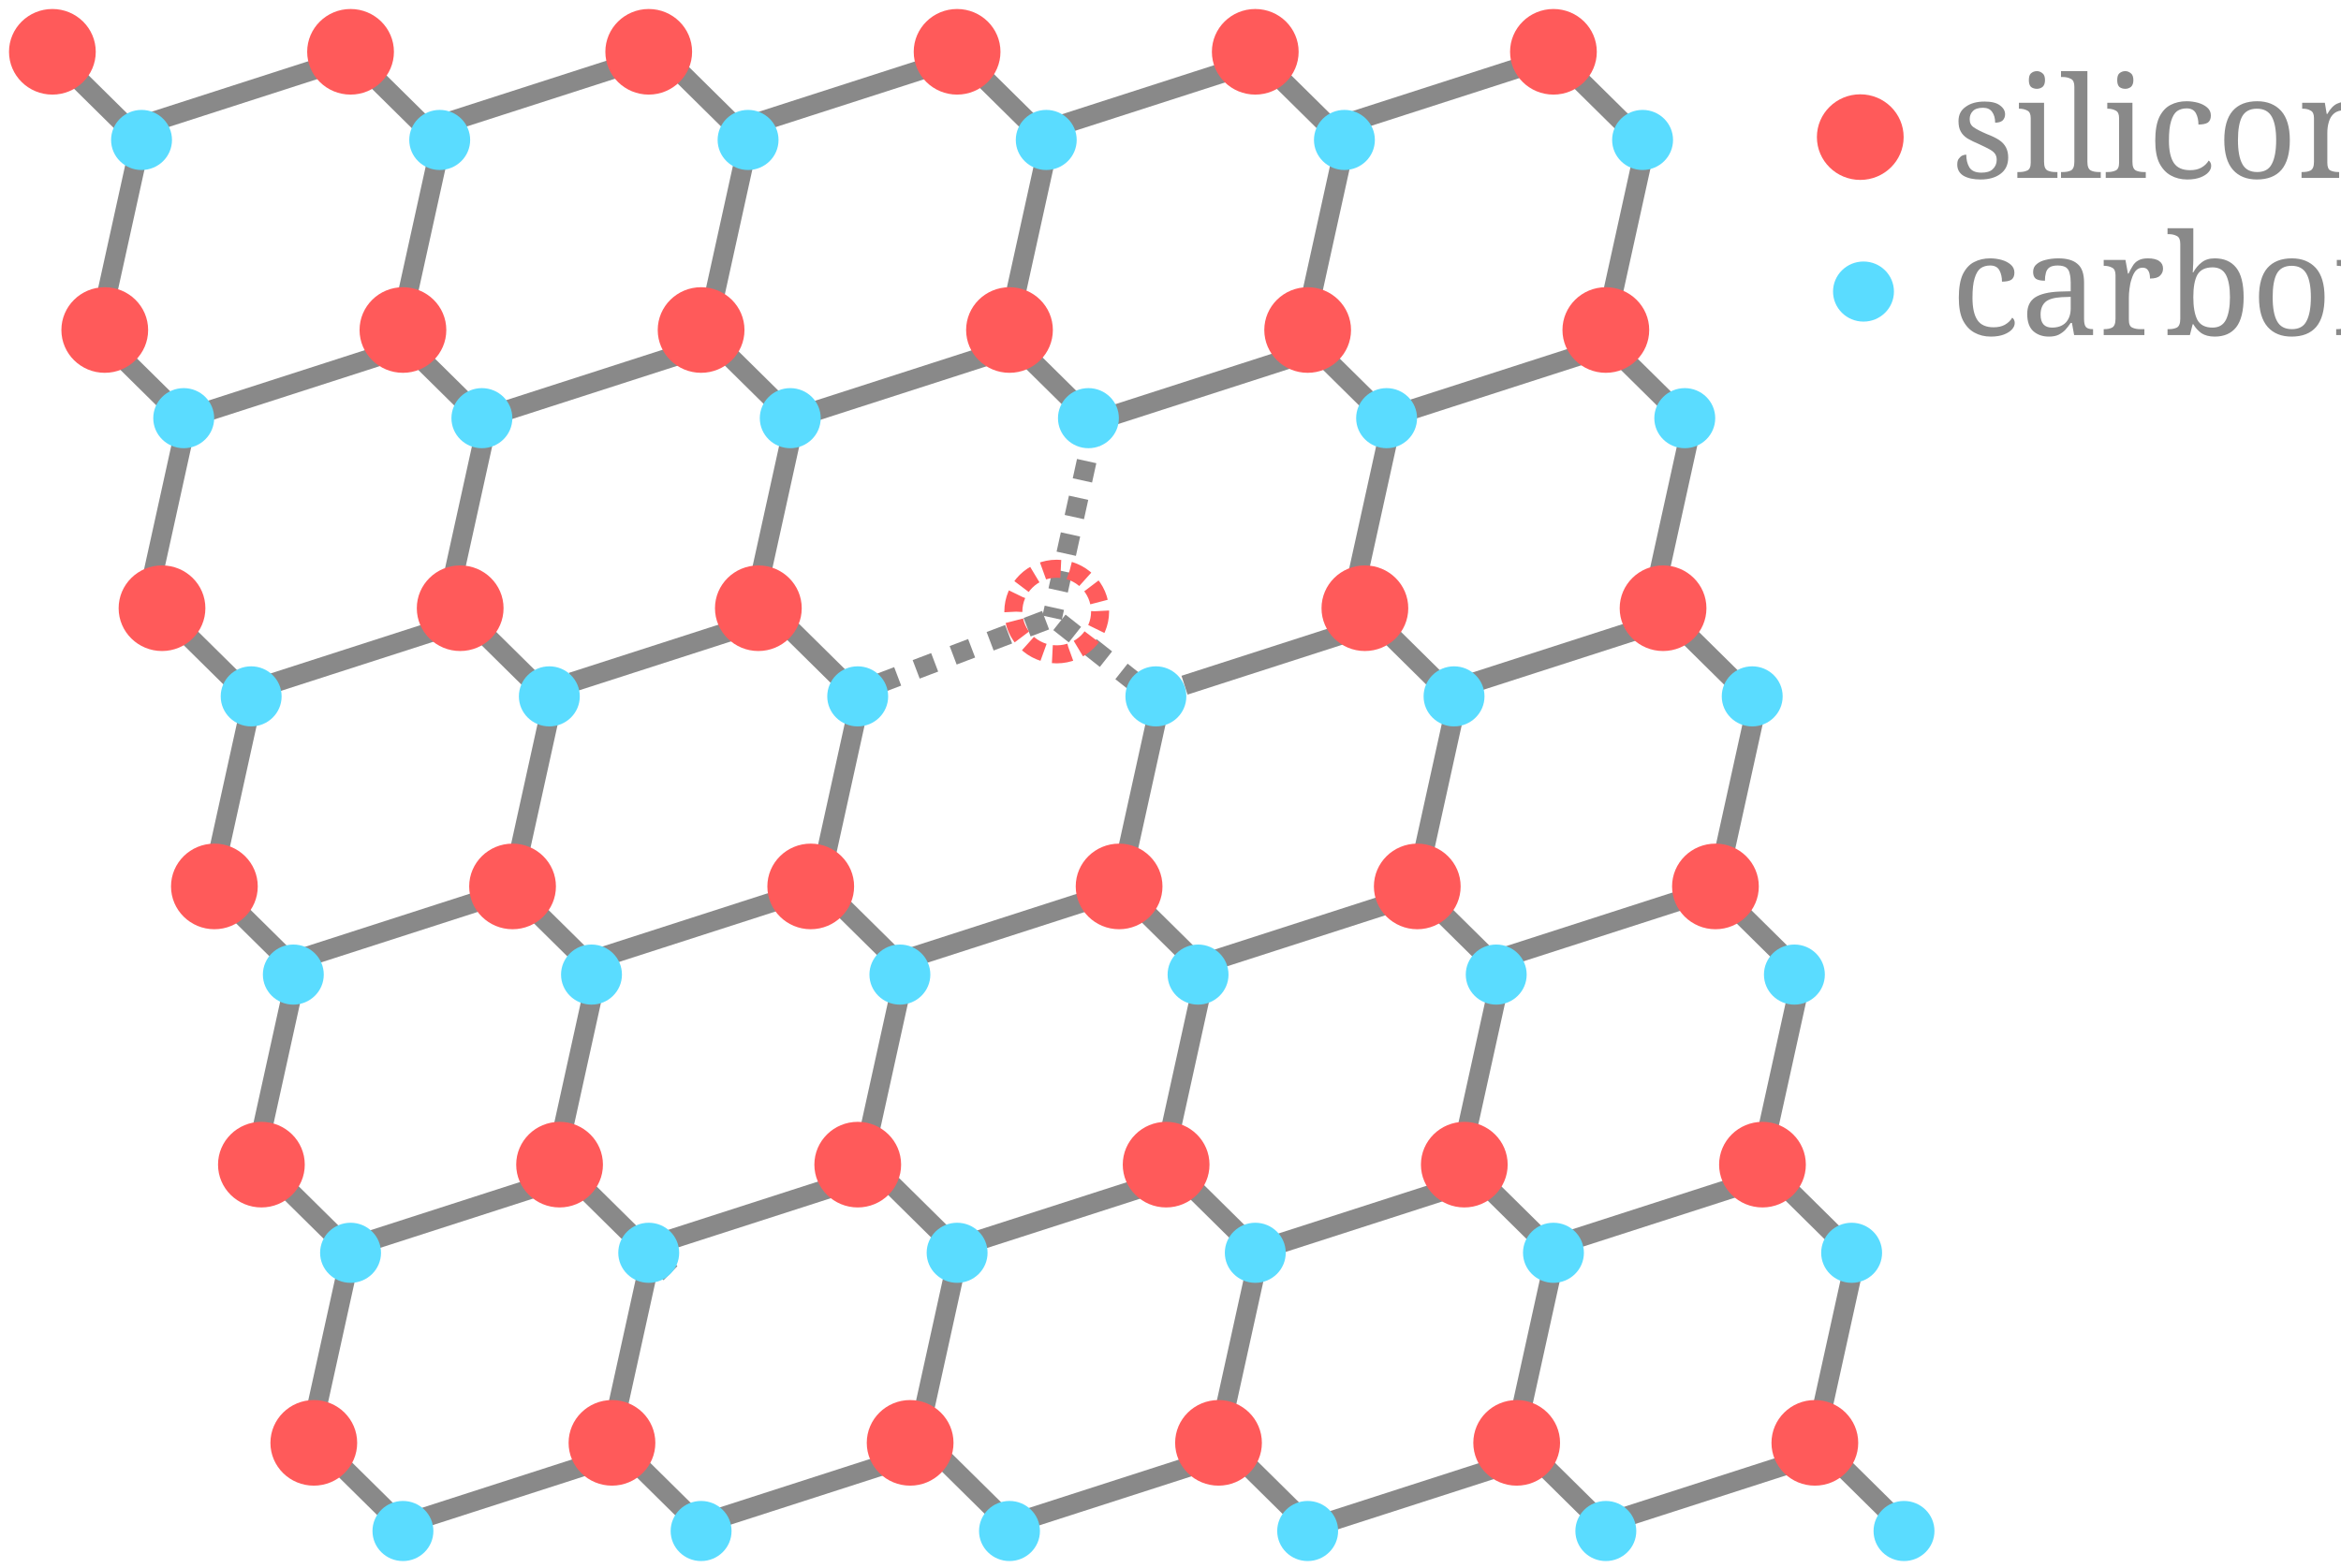
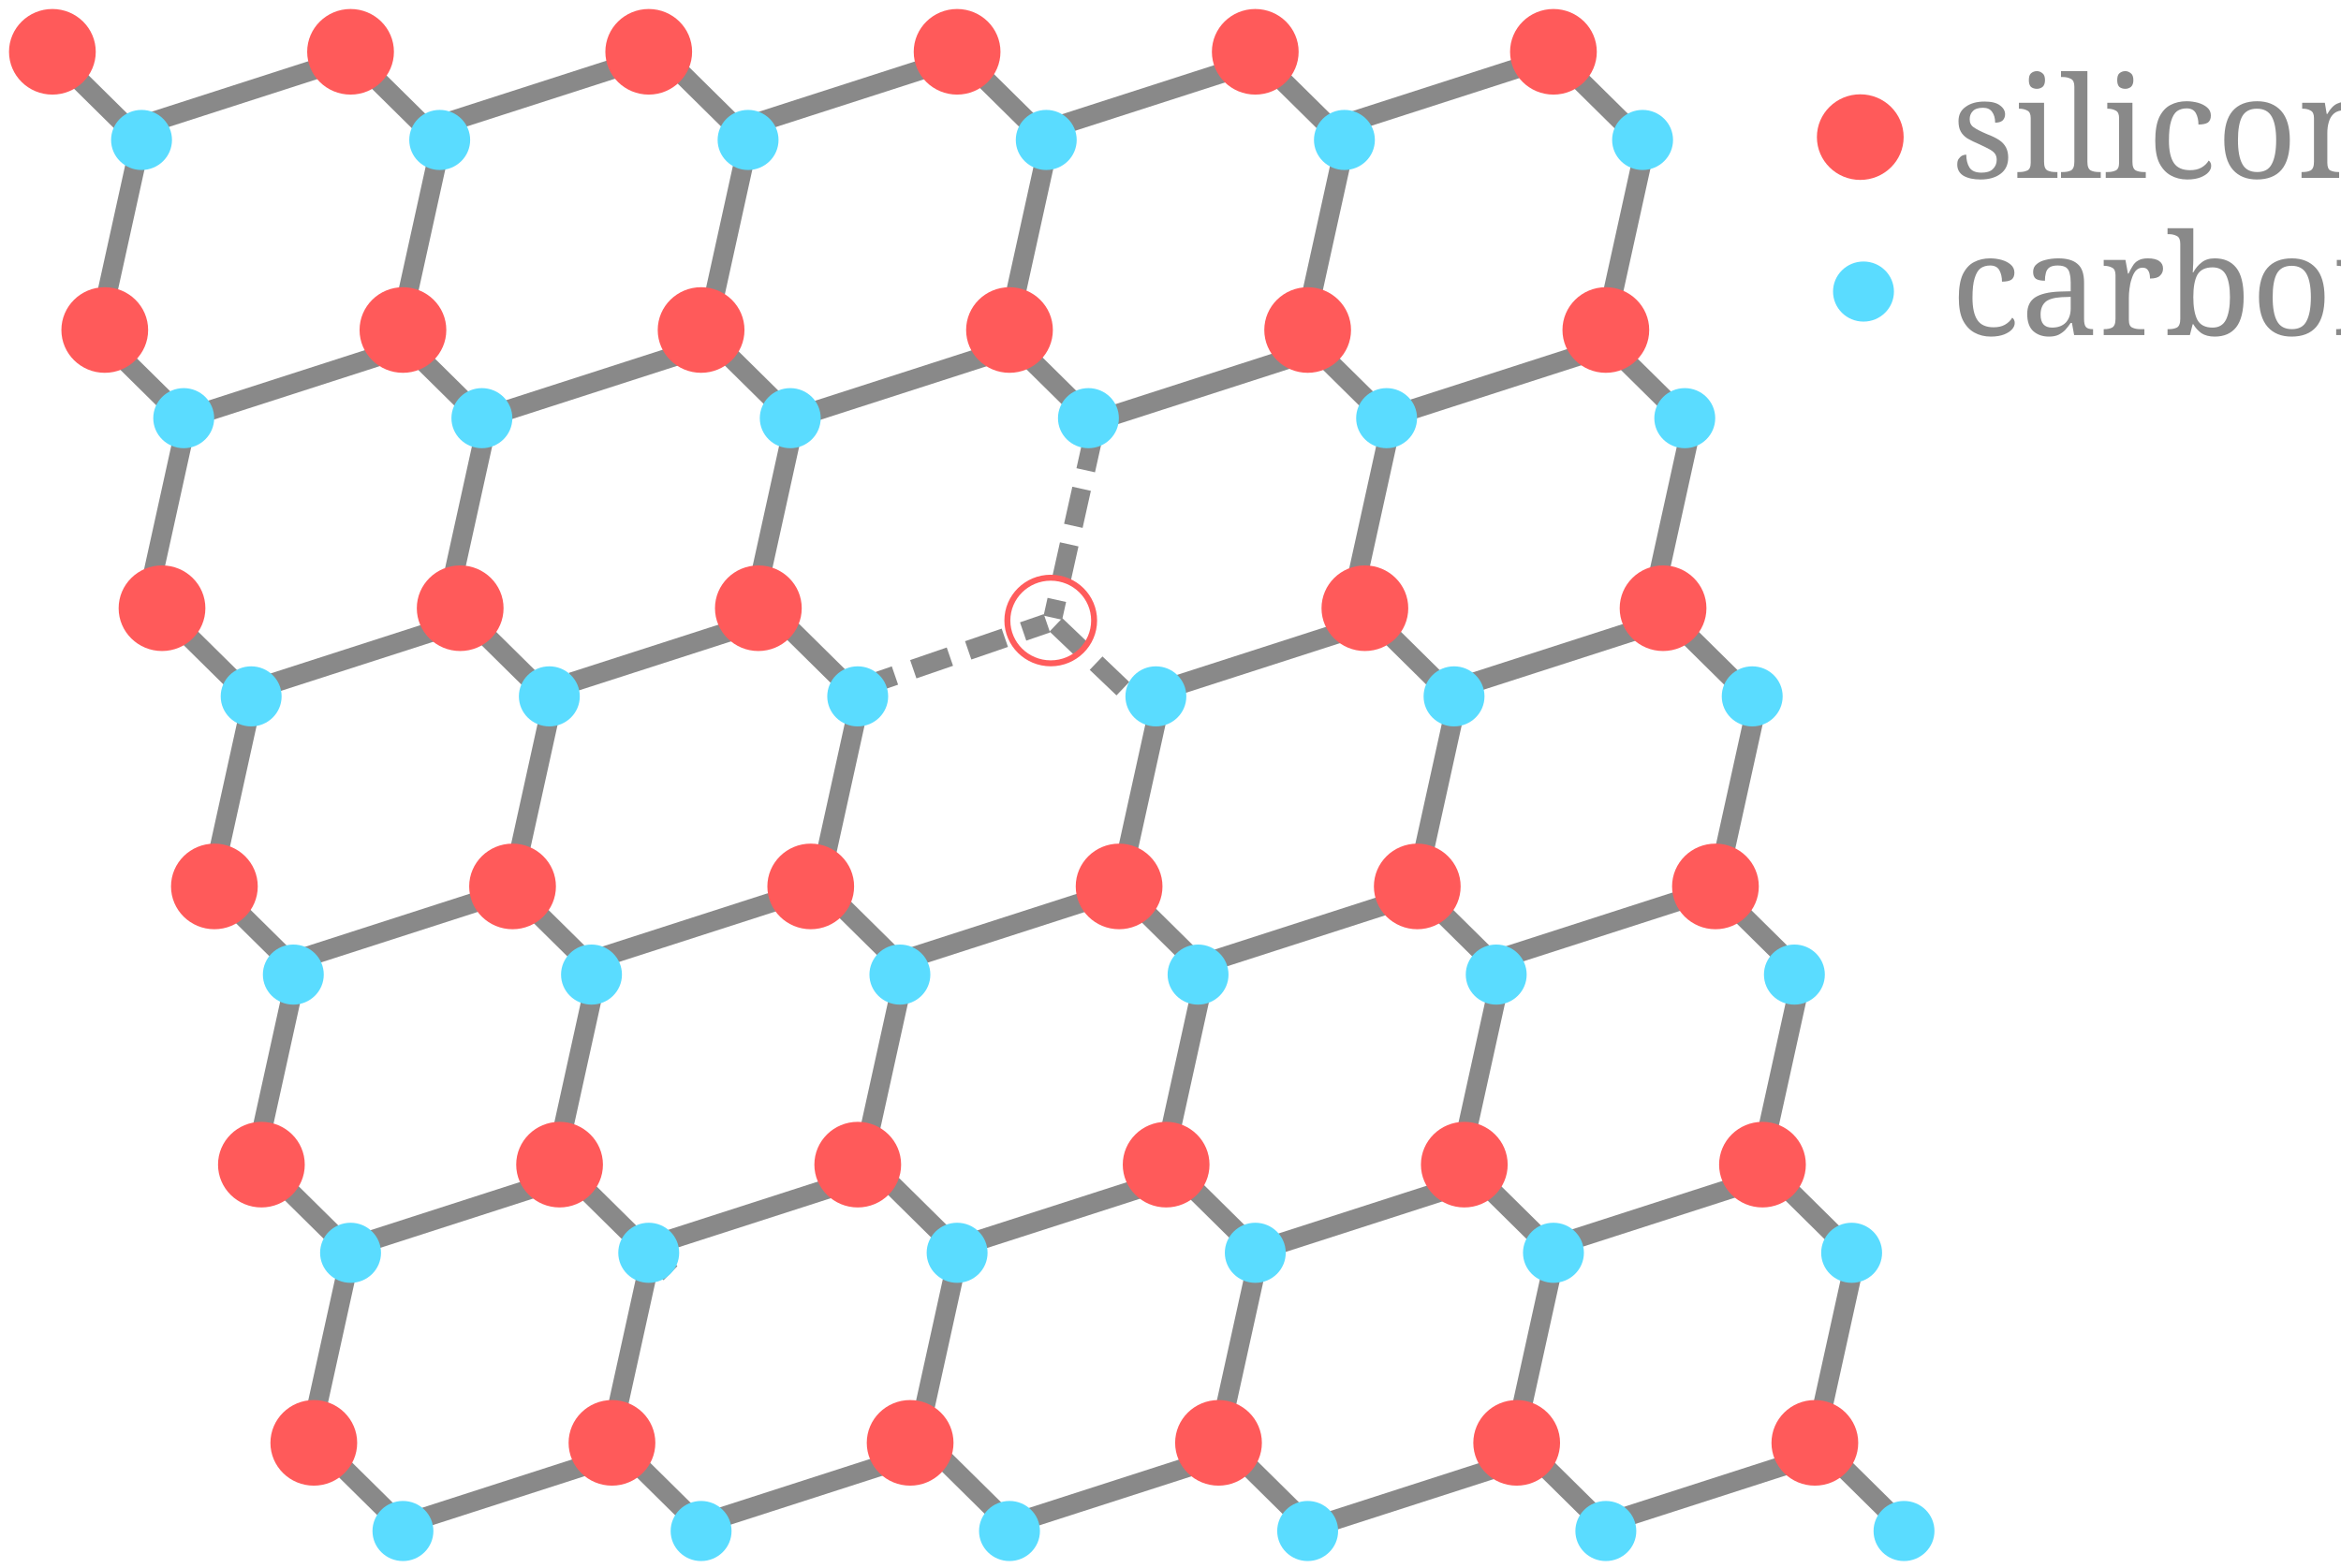
<svg xmlns="http://www.w3.org/2000/svg" width="117.768mm" height="78.873mm" viewBox="0 0 117.768 78.873" version="1.1" id="svg1">
  <defs id="defs1" />
  <g id="layer1" transform="translate(2.63519,-95.57333)">
    <path style="fill:#5adcff;fill-opacity:1;stroke:#898989;stroke-width:0.995;stroke-opacity:1" d="m 4.444,102.652 -2.143,9.727" id="path3" />
    <path style="fill:#5adcff;fill-opacity:1;stroke:#898989;stroke-width:0.995;stroke-opacity:1" d="m 19.549,102.772 -2.143,9.727" id="path3-9" />
    <path style="fill:#5adcff;fill-opacity:1;stroke:#898989;stroke-width:0.995;stroke-opacity:1" d="m 34.975,102.873 -2.143,9.727" id="path3-3" />
    <path style="fill:#5adcff;fill-opacity:1;stroke:#898989;stroke-width:0.995;stroke-opacity:1" d="m 50.08,102.992 -2.143,9.727" id="path3-9-3" />
    <path style="fill:#5adcff;fill-opacity:1;stroke:#898989;stroke-width:0.995;stroke-opacity:1" d="m 64.923,103.281 -2.143,9.727" id="path3-3-9" />
    <path style="fill:#5adcff;fill-opacity:1;stroke:#898989;stroke-width:0.995;stroke-opacity:1" d="M 80.028,103.401 77.885,113.129" id="path3-9-3-6" />
    <path style="fill:#5adcff;fill-opacity:1;stroke:#898989;stroke-width:0.995;stroke-opacity:1" d="m 6.802,116.59 -2.143,9.727" id="path3-37" />
    <path style="fill:#5adcff;fill-opacity:1;stroke:#898989;stroke-width:0.995;stroke-opacity:1" d="m 21.907,116.71 -2.143,9.727" id="path3-9-0" />
    <path style="fill:#5adcff;fill-opacity:1;stroke:#898989;stroke-width:0.995;stroke-opacity:1" d="m 37.333,116.81 -2.143,9.727" id="path3-3-0" />
-     <path style="fill:#5adcff;fill-opacity:1;stroke:#898989;stroke-width:0.995;stroke-dasharray:0.995, 0.895;stroke-dashoffset:0;stroke-opacity:1" d="m 52.438,116.93 -2.143,9.727" id="path3-9-3-1" />
    <path style="fill:#5adcff;fill-opacity:1;stroke:#898989;stroke-width:0.995;stroke-opacity:1" d="m 67.281,117.219 -2.143,9.727" id="path3-3-9-0" />
+     <path style="fill:#5adcff;fill-opacity:1;stroke:#898989;stroke-width:0.955;stroke-dasharray:1.91,0.955;stroke-dashoffset:0;stroke-opacity:1" d="m 52.4,117.373 -2.069,9.285" id="path3-3-9-0-9" />
    <path style="fill:#5adcff;fill-opacity:1;stroke:#898989;stroke-width:0.995;stroke-opacity:1" d="m 82.386,117.339 -2.143,9.727" id="path3-9-3-6-3" />
    <path style="fill:#5adcff;fill-opacity:1;stroke:#898989;stroke-width:0.995;stroke-opacity:1" d="m 10.193,130.151 -2.143,9.727" id="path3-37-3" />
    <path style="fill:#5adcff;fill-opacity:1;stroke:#898989;stroke-width:0.995;stroke-opacity:1" d="m 25.298,130.271 -2.143,9.727" id="path3-9-0-6" />
    <path style="fill:#5adcff;fill-opacity:1;stroke:#898989;stroke-width:0.995;stroke-opacity:1" d="m 40.725,130.372 -2.143,9.727" id="path3-3-0-0" />
    <path style="fill:#5adcff;fill-opacity:1;stroke:#898989;stroke-width:0.995;stroke-opacity:1" d="M 55.83,130.492 53.686,140.219" id="path3-9-3-1-4" />
    <path style="fill:#5adcff;fill-opacity:1;stroke:#898989;stroke-width:0.995;stroke-opacity:1" d="m 70.673,130.78 -2.143,9.727" id="path3-3-9-0-0" />
    <path style="fill:#5adcff;fill-opacity:1;stroke:#898989;stroke-width:0.995;stroke-opacity:1" d="m 85.777,130.9 -2.143,9.727" id="path3-9-3-6-3-9" />
    <path style="fill:#5adcff;fill-opacity:1;stroke:#898989;stroke-width:0.995;stroke-opacity:1" d="M 12.473,143.689 10.33,153.416" id="path3-37-3-9" />
    <path style="fill:#5adcff;fill-opacity:1;stroke:#898989;stroke-width:0.995;stroke-opacity:1" d="m 27.578,143.809 -2.143,9.727" id="path3-9-0-6-1" />
    <path style="fill:#5adcff;fill-opacity:1;stroke:#898989;stroke-width:0.995;stroke-opacity:1" d="m 43.005,143.909 -2.143,9.727" id="path3-3-0-0-0" />
    <path style="fill:#5adcff;fill-opacity:1;stroke:#898989;stroke-width:0.995;stroke-opacity:1" d="m 58.109,144.029 -2.143,9.727" id="path3-9-3-1-4-9" />
    <path style="fill:#5adcff;fill-opacity:1;stroke:#898989;stroke-width:0.995;stroke-opacity:1" d="m 72.952,144.318 -2.143,9.727" id="path3-3-9-0-0-3" />
    <path style="fill:#5adcff;fill-opacity:1;stroke:#898989;stroke-width:0.995;stroke-opacity:1" d="m 88.057,144.438 -2.143,9.727" id="path3-9-3-6-3-9-0" />
    <path style="fill:#5adcff;fill-opacity:1;stroke:#898989;stroke-width:0.995;stroke-opacity:1" d="m 15.088,158.297 -2.143,9.727" id="path3-37-3-9-9" />
    <path style="fill:#5adcff;fill-opacity:1;stroke:#898989;stroke-width:0.995;stroke-opacity:1" d="m 30.193,158.417 -2.143,9.727" id="path3-9-0-6-1-8" />
    <path style="fill:#5adcff;fill-opacity:1;stroke:#898989;stroke-width:0.995;stroke-opacity:1" d="m 45.619,158.517 -2.143,9.727" id="path3-3-0-0-0-6" />
    <path style="fill:#5adcff;fill-opacity:1;stroke:#898989;stroke-width:0.995;stroke-opacity:1" d="m 60.724,158.637 -2.143,9.727" id="path3-9-3-1-4-9-9" />
    <path style="fill:#5adcff;fill-opacity:1;stroke:#898989;stroke-width:0.995;stroke-opacity:1" d="m 75.567,158.926 -2.143,9.727" id="path3-3-9-0-0-3-0" />
    <path style="fill:#5adcff;fill-opacity:1;stroke:#898989;stroke-width:0.995;stroke-opacity:1" d="m 90.672,159.046 -2.143,9.727" id="path3-9-3-6-3-9-0-1" />
    <path style="fill:#5adcff;fill-opacity:1;stroke:#898989;stroke-width:0.995;stroke-opacity:1" d="m -0.276,97.991 4.719,4.662" id="path2" />
    <path style="fill:#5adcff;fill-opacity:1;stroke:#898989;stroke-width:0.995;stroke-dasharray:none;stroke-opacity:1" d="M 4.516,101.871 14.523,98.645" id="path2-49" />
    <path style="fill:#5adcff;fill-opacity:1;stroke:#898989;stroke-width:0.995;stroke-dasharray:none;stroke-opacity:1" d="M 6.802,116.59 16.809,113.364" id="path2-49-1" />
    <path style="fill:#5adcff;fill-opacity:1;stroke:#898989;stroke-width:0.995;stroke-dasharray:none;stroke-opacity:1" d="m 10.988,129.981 10.007,-3.226" id="path2-49-1-3" />
    <path style="fill:#5adcff;fill-opacity:1;stroke:#898989;stroke-width:0.995;stroke-dasharray:none;stroke-opacity:1" d="m 12.509,143.805 10.007,-3.226" id="path2-49-1-3-2" />
    <path style="fill:#5adcff;fill-opacity:1;stroke:#898989;stroke-width:0.995;stroke-dasharray:none;stroke-opacity:1" d="M 15.088,158.297 25.095,155.071" id="path2-49-1-3-2-9" />
    <path style="fill:#5adcff;fill-opacity:1;stroke:#898989;stroke-width:0.995;stroke-dasharray:none;stroke-opacity:1" d="m 18.017,172.157 10.007,-3.226" id="path2-49-1-3-2-5" />
    <path style="fill:#5adcff;fill-opacity:1;stroke:#898989;stroke-width:0.995;stroke-dasharray:none;stroke-opacity:1" d="M 19.662,101.796 29.67,98.571" id="path2-49-5" />
    <path style="fill:#5adcff;fill-opacity:1;stroke:#898989;stroke-width:0.995;stroke-dasharray:none;stroke-opacity:1" d="m 21.949,116.516 10.007,-3.226" id="path2-49-1-4" />
    <path style="fill:#5adcff;fill-opacity:1;stroke:#898989;stroke-width:0.995;stroke-dasharray:none;stroke-opacity:1" d="m 26.134,129.907 10.007,-3.226" id="path2-49-1-3-5" />
    <path style="fill:#5adcff;fill-opacity:1;stroke:#898989;stroke-width:0.995;stroke-dasharray:none;stroke-opacity:1" d="m 27.656,143.731 10.007,-3.226" id="path2-49-1-3-2-3" />
    <path style="fill:#5adcff;fill-opacity:1;stroke:#898989;stroke-width:0.995;stroke-dasharray:none;stroke-opacity:1" d="M 30.235,158.223 40.242,154.997" id="path2-49-1-3-2-9-0" />
    <path style="fill:#5adcff;fill-opacity:1;stroke:#898989;stroke-width:0.995;stroke-dasharray:none;stroke-opacity:1" d="m 33.163,172.083 10.007,-3.226" id="path2-49-1-3-2-5-1" />
    <path style="fill:#5adcff;fill-opacity:1;stroke:#898989;stroke-width:0.995;stroke-dasharray:none;stroke-opacity:1" d="M 35.122,101.853 45.13,98.628" id="path2-49-5-3" />
    <path style="fill:#5adcff;fill-opacity:1;stroke:#898989;stroke-width:0.995;stroke-dasharray:none;stroke-opacity:1" d="m 37.408,116.572 10.007,-3.226" id="path2-49-1-4-9" />
-     <path style="fill:#5adcff;fill-opacity:1;stroke:#898989;stroke-width:0.995;stroke-dasharray:0.995;stroke-dashoffset:0;stroke-opacity:1" d="m 41.594,129.963 8.701,-3.306" id="path2-49-1-3-5-6" />
    <path style="fill:#5adcff;fill-opacity:1;stroke:#898989;stroke-width:0.995;stroke-dasharray:none;stroke-opacity:1" d="m 43.116,143.787 10.007,-3.226" id="path2-49-1-3-2-3-6" />
    <path style="fill:#5adcff;fill-opacity:1;stroke:#898989;stroke-width:0.995;stroke-dasharray:none;stroke-opacity:1" d="M 45.694,158.279 55.702,155.054" id="path2-49-1-3-2-9-0-4" />
    <path style="fill:#5adcff;fill-opacity:1;stroke:#898989;stroke-width:0.995;stroke-dasharray:none;stroke-opacity:1" d="m 48.623,172.14 10.007,-3.226" id="path2-49-1-3-2-5-1-0" />
    <path style="fill:#5adcff;fill-opacity:1;stroke:#898989;stroke-width:0.995;stroke-dasharray:none;stroke-opacity:1" d="m 50.482,101.943 10.007,-3.226" id="path2-49-5-3-0" />
    <path style="fill:#5adcff;fill-opacity:1;stroke:#898989;stroke-width:0.995;stroke-dasharray:none;stroke-opacity:1" d="m 52.768,116.662 10.007,-3.226" id="path2-49-1-4-9-7" />
-     <path style="fill:#5adcff;fill-opacity:1;stroke:#898989;stroke-width:0.995;stroke-dasharray:none;stroke-opacity:1" d="m 56.954,130.053 10.007,-3.226" id="path2-49-1-3-5-6-2" />
+     <path style="fill:#5adcff;fill-opacity:1;stroke:#898989;stroke-width:0.995;stroke-dasharray:none;stroke-opacity:1" d="m 56.484,130.087 10.007,-3.226" id="path2-49-1-3-5-6-2" />
+     <path style="fill:#5adcff;fill-opacity:1;stroke:#898989;stroke-width:0.974;stroke-dasharray:1.948,0.974;stroke-dashoffset:0;stroke-opacity:1" d="m 40.545,130.2 9.487,-3.261" id="path2-49-1-3-5-6-2-9" />
    <path style="fill:#5adcff;fill-opacity:1;stroke:#898989;stroke-width:0.995;stroke-dasharray:none;stroke-opacity:1" d="m 58.475,143.877 10.007,-3.226" id="path2-49-1-3-2-3-6-9" />
    <path style="fill:#5adcff;fill-opacity:1;stroke:#898989;stroke-width:0.995;stroke-dasharray:none;stroke-opacity:1" d="m 61.054,158.369 10.007,-3.226" id="path2-49-1-3-2-9-0-4-8" />
    <path style="fill:#5adcff;fill-opacity:1;stroke:#898989;stroke-width:0.995;stroke-dasharray:none;stroke-opacity:1" d="m 63.983,172.23 10.007,-3.226" id="path2-49-1-3-2-5-1-0-1" />
    <path style="fill:#5adcff;fill-opacity:1;stroke:#898989;stroke-width:0.995;stroke-dasharray:none;stroke-opacity:1" d="m 65.041,101.803 10.007,-3.226" id="path2-49-5-3-0-8" />
    <path style="fill:#5adcff;fill-opacity:1;stroke:#898989;stroke-width:0.995;stroke-dasharray:none;stroke-opacity:1" d="M 67.327,116.523 77.334,113.297" id="path2-49-1-4-9-7-1" />
    <path style="fill:#5adcff;fill-opacity:1;stroke:#898989;stroke-width:0.995;stroke-dasharray:none;stroke-opacity:1" d="m 71.513,129.914 10.007,-3.226" id="path2-49-1-3-5-6-2-1" />
    <path style="fill:#5adcff;fill-opacity:1;stroke:#898989;stroke-width:0.995;stroke-dasharray:none;stroke-opacity:1" d="M 73.034,143.738 83.042,140.512" id="path2-49-1-3-2-3-6-9-5" />
    <path style="fill:#5adcff;fill-opacity:1;stroke:#898989;stroke-width:0.995;stroke-dasharray:none;stroke-opacity:1" d="m 75.613,158.23 10.007,-3.226" id="path2-49-1-3-2-9-0-4-8-0" />
    <path style="fill:#5adcff;fill-opacity:1;stroke:#898989;stroke-width:0.995;stroke-dasharray:none;stroke-opacity:1" d="m 78.542,172.09 10.007,-3.226" id="path2-49-1-3-2-5-1-0-1-0" />
    <path style="fill:#5adcff;fill-opacity:1;stroke:#898989;stroke-width:0.995;stroke-opacity:1" d="m 15.294,98.571 4.719,4.662" id="path2-8" />
    <path style="fill:#5adcff;fill-opacity:1;stroke:#898989;stroke-width:0.995;stroke-opacity:1" d="m 30.206,97.847 4.719,4.662" id="path2-3" />
    <path style="fill:#5adcff;fill-opacity:1;stroke:#898989;stroke-width:0.995;stroke-opacity:1" d="m 45.775,98.428 4.719,4.662" id="path2-8-7" />
    <path style="fill:#5adcff;fill-opacity:1;stroke:#898989;stroke-width:0.995;stroke-opacity:1" d="m 59.813,97.583 4.719,4.662" id="path2-3-6" />
    <path style="fill:#5adcff;fill-opacity:1;stroke:#898989;stroke-width:0.995;stroke-opacity:1" d="m 75.382,98.164 4.719,4.662" id="path2-8-7-3" />
    <path style="fill:#5adcff;fill-opacity:1;stroke:#898989;stroke-width:0.995;stroke-opacity:1" d="m 2.301,112.38 4.719,4.662" id="path2-4" />
    <path style="fill:#5adcff;fill-opacity:1;stroke:#898989;stroke-width:0.995;stroke-opacity:1" d="m 17.87,112.961 4.719,4.662" id="path2-8-0" />
    <path style="fill:#5adcff;fill-opacity:1;stroke:#898989;stroke-width:0.995;stroke-opacity:1" d="m 32.782,112.236 4.719,4.662" id="path2-3-5" />
    <path style="fill:#5adcff;fill-opacity:1;stroke:#898989;stroke-width:0.995;stroke-opacity:1" d="m 48.351,112.817 4.719,4.662" id="path2-8-7-6" />
    <path style="fill:#5adcff;fill-opacity:1;stroke:#898989;stroke-width:0.995;stroke-opacity:1" d="m 62.389,111.972 4.719,4.662" id="path2-3-6-8" />
    <path style="fill:#5adcff;fill-opacity:1;stroke:#898989;stroke-width:0.995;stroke-opacity:1" d="m 77.958,112.553 4.719,4.662" id="path2-8-7-3-5" />
    <path style="fill:#5adcff;fill-opacity:1;stroke:#898989;stroke-width:0.995;stroke-opacity:1" d="m 5.425,126.174 4.719,4.662" id="path2-4-6" />
    <path style="fill:#5adcff;fill-opacity:1;stroke:#898989;stroke-width:0.995;stroke-opacity:1" d="m 20.995,126.755 4.719,4.662" id="path2-8-0-7" />
    <path style="fill:#5adcff;fill-opacity:1;stroke:#898989;stroke-width:0.995;stroke-opacity:1" d="m 35.907,126.031 4.719,4.662" id="path2-3-5-1" />
-     <path style="fill:#5adcff;fill-opacity:1;stroke:#898989;stroke-width:0.995;stroke-dasharray:0.995, 0.995;stroke-dashoffset:0;stroke-opacity:1" d="m 50.661,126.892 5.519,4.365" id="path2-8-7-6-8" />
    <path style="fill:#5adcff;fill-opacity:1;stroke:#898989;stroke-width:0.995;stroke-opacity:1" d="m 65.513,125.766 4.719,4.662" id="path2-3-6-8-4" />
+     <path style="fill:#5adcff;fill-opacity:1;stroke:#898989;stroke-width:0.931;stroke-dasharray:1.862,0.931;stroke-dashoffset:0;stroke-opacity:1" d="m 50.485,127.016 4.494,4.287" id="path2-3-6-8-4-6" />
    <path style="fill:#5adcff;fill-opacity:1;stroke:#898989;stroke-width:0.995;stroke-opacity:1" d="m 81.083,126.347 4.719,4.662" id="path2-8-7-3-5-9" />
    <path style="fill:#5adcff;fill-opacity:1;stroke:#898989;stroke-width:0.995;stroke-opacity:1" d="m 7.13,139.253 4.719,4.662" id="path2-4-2" />
    <path style="fill:#5adcff;fill-opacity:1;stroke:#898989;stroke-width:0.995;stroke-opacity:1" d="m 22.7,139.834 4.719,4.662" id="path2-8-0-3" />
    <path style="fill:#5adcff;fill-opacity:1;stroke:#898989;stroke-width:0.995;stroke-opacity:1" d="m 37.612,139.11 4.719,4.662" id="path2-3-5-7" />
    <path style="fill:#5adcff;fill-opacity:1;stroke:#898989;stroke-width:0.995;stroke-opacity:1" d="m 53.181,139.691 4.719,4.662" id="path2-8-7-6-1" />
    <path style="fill:#5adcff;fill-opacity:1;stroke:#898989;stroke-width:0.995;stroke-opacity:1" d="m 67.219,138.845 4.719,4.662" id="path2-3-6-8-8" />
    <path style="fill:#5adcff;fill-opacity:1;stroke:#898989;stroke-width:0.995;stroke-opacity:1" d="m 82.788,139.426 4.719,4.662" id="path2-8-7-3-5-93" />
    <path style="fill:#5adcff;fill-opacity:1;stroke:#898989;stroke-width:0.995;stroke-opacity:1" d="m 10.803,154.4 4.719,4.662" id="path2-4-2-4" />
    <path style="fill:#5adcff;fill-opacity:1;stroke:#898989;stroke-width:0.995;stroke-opacity:1" d="m 26.373,154.981 4.719,4.662" id="path2-8-0-3-0" />
    <path style="fill:#5adcff;fill-opacity:1;stroke:#898989;stroke-width:0.995;stroke-opacity:1" d="m 41.284,154.257 4.719,4.662" id="path2-3-5-7-5" />
    <path style="fill:#5adcff;fill-opacity:1;stroke:#898989;stroke-width:0.995;stroke-opacity:1" d="m 56.854,154.838 4.719,4.662" id="path2-8-7-6-1-7" />
    <path style="fill:#5adcff;fill-opacity:1;stroke:#898989;stroke-width:0.995;stroke-opacity:1" d="m 70.891,153.992 4.719,4.662" id="path2-3-6-8-8-0" />
    <path style="fill:#5adcff;fill-opacity:1;stroke:#898989;stroke-width:0.995;stroke-opacity:1" d="m 86.461,154.573 4.719,4.662" id="path2-8-7-3-5-93-0" />
    <path style="fill:#5adcff;fill-opacity:1;stroke:#898989;stroke-width:0.995;stroke-opacity:1" d="m 12.795,167.615 4.719,4.662" id="path2-4-2-0" />
    <path style="fill:#5adcff;fill-opacity:1;stroke:#898989;stroke-width:0.995;stroke-opacity:1" d="m 28.365,168.196 4.719,4.662" id="path2-8-0-3-6" />
    <path style="fill:#5adcff;fill-opacity:1;stroke:#898989;stroke-width:0.995;stroke-opacity:1" d="m 43.276,167.472 4.719,4.662" id="path2-3-5-7-57" />
    <path style="fill:#5adcff;fill-opacity:1;stroke:#898989;stroke-width:0.995;stroke-opacity:1" d="m 58.846,168.053 4.719,4.662" id="path2-8-7-6-1-3" />
    <path style="fill:#5adcff;fill-opacity:1;stroke:#898989;stroke-width:0.995;stroke-opacity:1" d="m 72.883,167.207 4.719,4.662" id="path2-3-6-8-8-4" />
    <path style="fill:#5adcff;fill-opacity:1;stroke:#898989;stroke-width:0.995;stroke-opacity:1" d="m 88.453,167.788 4.719,4.662" id="path2-8-7-3-5-93-3" />
    <ellipse style="fill:#ff5a5a;fill-opacity:1;stroke:#feff14;stroke-width:0.906;stroke-opacity:0" id="path1" cx="8.8817842e-16" cy="98.18" rx="2.182" ry="2.154" />
    <ellipse style="fill:#5adcff;fill-opacity:1;stroke:#feff14;stroke-width:0.636;stroke-opacity:0" id="path1-9" cx="4.485" cy="102.616" rx="1.532" ry="1.512" />
    <ellipse style="fill:#5adcff;fill-opacity:1;stroke:#feff14;stroke-width:0.636;stroke-opacity:0" id="path1-9-6" cx="19.485" cy="102.616" rx="1.532" ry="1.512" />
    <ellipse style="fill:#5adcff;fill-opacity:1;stroke:#feff14;stroke-width:0.636;stroke-opacity:0" id="path1-9-9" cx="34.998" cy="102.616" rx="1.532" ry="1.512" />
    <ellipse style="fill:#5adcff;fill-opacity:1;stroke:#feff14;stroke-width:0.636;stroke-opacity:0" id="path1-9-6-7" cx="49.998" cy="102.616" rx="1.532" ry="1.512" />
    <ellipse style="fill:#5adcff;fill-opacity:1;stroke:#feff14;stroke-width:0.636;stroke-opacity:0" id="path1-9-9-2" cx="64.998" cy="102.616" rx="1.532" ry="1.512" />
    <ellipse style="fill:#5adcff;fill-opacity:1;stroke:#feff14;stroke-width:0.636;stroke-opacity:0" id="path1-9-6-7-1" cx="79.998" cy="102.616" rx="1.532" ry="1.512" />
    <ellipse style="fill:#5adcff;fill-opacity:1;stroke:#feff14;stroke-width:0.636;stroke-opacity:0" id="path1-9-6-7-1-8" cx="91.111" cy="110.245" rx="1.532" ry="1.512" />
    <ellipse style="fill:#5adcff;fill-opacity:1;stroke:#feff14;stroke-width:0.636;stroke-opacity:0" id="path1-9-5" cx="6.607" cy="116.616" rx="1.532" ry="1.512" />
    <ellipse style="fill:#5adcff;fill-opacity:1;stroke:#feff14;stroke-width:0.636;stroke-opacity:0" id="path1-9-6-8" cx="21.607" cy="116.616" rx="1.532" ry="1.512" />
    <ellipse style="fill:#5adcff;fill-opacity:1;stroke:#feff14;stroke-width:0.636;stroke-opacity:0" id="path1-9-9-5" cx="37.12" cy="116.616" rx="1.532" ry="1.512" />
    <ellipse style="fill:#5adcff;fill-opacity:1;stroke:#feff14;stroke-width:0.636;stroke-opacity:0" id="path1-9-6-7-6" cx="52.12" cy="116.616" rx="1.532" ry="1.512" />
    <ellipse style="fill:#5adcff;fill-opacity:1;stroke:#feff14;stroke-width:0.636;stroke-opacity:0" id="path1-9-9-2-7" cx="67.12" cy="116.616" rx="1.532" ry="1.512" />
    <ellipse style="fill:#5adcff;fill-opacity:1;stroke:#feff14;stroke-width:0.636;stroke-opacity:0" id="path1-9-6-7-1-9" cx="82.12" cy="116.616" rx="1.532" ry="1.512" />
    <ellipse style="fill:#5adcff;fill-opacity:1;stroke:#feff14;stroke-width:0.636;stroke-opacity:0" id="path1-9-2" cx="10" cy="130.616" rx="1.532" ry="1.512" />
    <ellipse style="fill:#5adcff;fill-opacity:1;stroke:#feff14;stroke-width:0.636;stroke-opacity:0" id="path1-9-6-0" cx="25" cy="130.616" rx="1.532" ry="1.512" />
    <ellipse style="fill:#5adcff;fill-opacity:1;stroke:#feff14;stroke-width:0.636;stroke-opacity:0" id="path1-9-9-4" cx="40.513" cy="130.616" rx="1.532" ry="1.512" />
    <ellipse style="fill:#5adcff;fill-opacity:1;stroke:#feff14;stroke-width:0.636;stroke-opacity:0" id="path1-9-6-7-4" cx="55.513" cy="130.616" rx="1.532" ry="1.512" />
    <ellipse style="fill:#5adcff;fill-opacity:1;stroke:#feff14;stroke-width:0.636;stroke-opacity:0" id="path1-9-9-2-5" cx="70.513" cy="130.616" rx="1.532" ry="1.512" />
    <ellipse style="fill:#5adcff;fill-opacity:1;stroke:#feff14;stroke-width:0.636;stroke-opacity:0" id="path1-9-6-7-1-97" cx="85.513" cy="130.616" rx="1.532" ry="1.512" />
    <ellipse style="fill:#5adcff;fill-opacity:1;stroke:#feff14;stroke-width:0.636;stroke-opacity:0" id="path1-9-2-5" cx="12.121" cy="144.616" rx="1.532" ry="1.512" />
    <ellipse style="fill:#5adcff;fill-opacity:1;stroke:#feff14;stroke-width:0.636;stroke-opacity:0" id="path1-9-6-0-5" cx="27.121" cy="144.616" rx="1.532" ry="1.512" />
    <ellipse style="fill:#5adcff;fill-opacity:1;stroke:#feff14;stroke-width:0.636;stroke-opacity:0" id="path1-9-9-4-6" cx="42.635" cy="144.616" rx="1.532" ry="1.512" />
    <ellipse style="fill:#5adcff;fill-opacity:1;stroke:#feff14;stroke-width:0.636;stroke-opacity:0" id="path1-9-6-7-4-3" cx="57.635" cy="144.616" rx="1.532" ry="1.512" />
    <ellipse style="fill:#5adcff;fill-opacity:1;stroke:#feff14;stroke-width:0.636;stroke-opacity:0" id="path1-9-9-2-5-2" cx="72.635" cy="144.616" rx="1.532" ry="1.512" />
    <ellipse style="fill:#5adcff;fill-opacity:1;stroke:#feff14;stroke-width:0.636;stroke-opacity:0" id="path1-9-6-7-1-97-6" cx="87.635" cy="144.616" rx="1.532" ry="1.512" />
    <ellipse style="fill:#5adcff;fill-opacity:1;stroke:#feff14;stroke-width:0.636;stroke-opacity:0" id="path1-9-2-5-5" cx="15" cy="158.616" rx="1.532" ry="1.512" />
    <ellipse style="fill:#5adcff;fill-opacity:1;stroke:#feff14;stroke-width:0.636;stroke-opacity:0" id="path1-9-6-0-5-9" cx="30" cy="158.616" rx="1.532" ry="1.512" />
    <ellipse style="fill:#5adcff;fill-opacity:1;stroke:#feff14;stroke-width:0.636;stroke-opacity:0" id="path1-9-9-4-6-0" cx="45.514" cy="158.616" rx="1.532" ry="1.512" />
    <ellipse style="fill:#5adcff;fill-opacity:1;stroke:#feff14;stroke-width:0.636;stroke-opacity:0" id="path1-9-6-7-4-3-9" cx="60.514" cy="158.616" rx="1.532" ry="1.512" />
    <ellipse style="fill:#5adcff;fill-opacity:1;stroke:#feff14;stroke-width:0.636;stroke-opacity:0" id="path1-9-9-2-5-2-3" cx="75.514" cy="158.616" rx="1.532" ry="1.512" />
    <ellipse style="fill:#5adcff;fill-opacity:1;stroke:#feff14;stroke-width:0.636;stroke-opacity:0" id="path1-9-6-7-1-97-6-4" cx="90.514" cy="158.616" rx="1.532" ry="1.512" />
    <ellipse style="fill:#5adcff;fill-opacity:1;stroke:#feff14;stroke-width:0.636;stroke-opacity:0" id="path1-9-2-5-5-5" cx="17.635" cy="172.616" rx="1.532" ry="1.512" />
    <ellipse style="fill:#5adcff;fill-opacity:1;stroke:#feff14;stroke-width:0.636;stroke-opacity:0" id="path1-9-6-0-5-9-0" cx="32.635" cy="172.616" rx="1.532" ry="1.512" />
    <ellipse style="fill:#5adcff;fill-opacity:1;stroke:#feff14;stroke-width:0.636;stroke-opacity:0" id="path1-9-9-4-6-0-6" cx="48.149" cy="172.616" rx="1.532" ry="1.512" />
    <ellipse style="fill:#5adcff;fill-opacity:1;stroke:#feff14;stroke-width:0.636;stroke-opacity:0" id="path1-9-6-7-4-3-9-4" cx="63.149" cy="172.616" rx="1.532" ry="1.512" />
    <ellipse style="fill:#5adcff;fill-opacity:1;stroke:#feff14;stroke-width:0.636;stroke-opacity:0" id="path1-9-9-2-5-2-3-7" cx="78.149" cy="172.616" rx="1.532" ry="1.512" />
    <ellipse style="fill:#5adcff;fill-opacity:1;stroke:#feff14;stroke-width:0.636;stroke-opacity:0" id="path1-9-6-7-1-97-6-4-8" cx="93.149" cy="172.616" rx="1.532" ry="1.512" />
    <ellipse style="fill:#ff5a5a;fill-opacity:1;stroke:#feff14;stroke-width:0.906;stroke-opacity:0" id="path1-2" cx="15" cy="98.18" rx="2.182" ry="2.154" />
    <ellipse style="fill:#ff5a5a;fill-opacity:1;stroke:#feff14;stroke-width:0.906;stroke-opacity:0" id="path1-2-0" cx="30" cy="98.18" rx="2.182" ry="2.154" />
    <ellipse style="fill:#ff5a5a;fill-opacity:1;stroke:#feff14;stroke-width:0.906;stroke-opacity:0" id="path1-7" cx="45.513" cy="98.18" rx="2.182" ry="2.154" />
    <ellipse style="fill:#ff5a5a;fill-opacity:1;stroke:#feff14;stroke-width:0.906;stroke-opacity:0" id="path1-2-1" cx="60.513" cy="98.18" rx="2.182" ry="2.154" />
    <ellipse style="fill:#ff5a5a;fill-opacity:1;stroke:#feff14;stroke-width:0.906;stroke-opacity:0" id="path1-2-0-3" cx="75.513" cy="98.18" rx="2.182" ry="2.154" />
    <ellipse style="fill:#ff5a5a;fill-opacity:1;stroke:#feff14;stroke-width:0.906;stroke-opacity:0" id="path1-2-0-3-9" cx="90.949" cy="102.473" rx="2.182" ry="2.154" />
    <ellipse style="fill:#ff5a5a;fill-opacity:1;stroke:#feff14;stroke-width:0.906;stroke-opacity:0" id="path1-4" cx="2.635" cy="112.18" rx="2.182" ry="2.154" />
    <ellipse style="fill:#ff5a5a;fill-opacity:1;stroke:#feff14;stroke-width:0.906;stroke-opacity:0" id="path1-2-3" cx="17.635" cy="112.18" rx="2.182" ry="2.154" />
    <ellipse style="fill:#ff5a5a;fill-opacity:1;stroke:#feff14;stroke-width:0.906;stroke-opacity:0" id="path1-2-0-6" cx="32.635" cy="112.18" rx="2.182" ry="2.154" />
    <ellipse style="fill:#ff5a5a;fill-opacity:1;stroke:#feff14;stroke-width:0.906;stroke-opacity:0" id="path1-7-5" cx="48.149" cy="112.18" rx="2.182" ry="2.154" />
-     <ellipse style="fill:#ff5a5a;fill-opacity:0;stroke:#ff5c5c;stroke-width:0.906;stroke-dasharray:0.906, 0.453;stroke-dashoffset:0;stroke-opacity:1" id="path1-7-5-8" cx="50.525" cy="126.347" rx="2.182" ry="2.154" />
+     <ellipse style="fill:#ff5a5a;fill-opacity:0;stroke:#ff5c5c;stroke-width:0.3;stroke-dasharray:none;stroke-dashoffset:0;stroke-opacity:1" id="path1-7-5-8" cx="50.224" cy="126.799" rx="2.182" ry="2.154" />
    <ellipse style="fill:#ff5a5a;fill-opacity:1;stroke:#feff14;stroke-width:0.906;stroke-opacity:0" id="path1-2-1-9" cx="63.149" cy="112.18" rx="2.182" ry="2.154" />
    <ellipse style="fill:#ff5a5a;fill-opacity:1;stroke:#feff14;stroke-width:0.906;stroke-opacity:0" id="path1-2-0-3-5" cx="78.149" cy="112.18" rx="2.182" ry="2.154" />
    <ellipse style="fill:#ff5a5a;fill-opacity:1;stroke:#feff14;stroke-width:0.906;stroke-opacity:0" id="path1-8" cx="5.515" cy="126.18" rx="2.182" ry="2.154" />
    <ellipse style="fill:#ff5a5a;fill-opacity:1;stroke:#feff14;stroke-width:0.906;stroke-opacity:0" id="path1-2-2" cx="20.515" cy="126.18" rx="2.182" ry="2.154" />
    <ellipse style="fill:#ff5a5a;fill-opacity:1;stroke:#feff14;stroke-width:0.906;stroke-opacity:0" id="path1-2-0-0" cx="35.515" cy="126.18" rx="2.182" ry="2.154" />
    <ellipse style="fill:#ff5a5a;fill-opacity:1;stroke:#feff14;stroke-width:0.906;stroke-opacity:0" id="path1-2-1-4" cx="66.028" cy="126.18" rx="2.182" ry="2.154" />
    <ellipse style="fill:#ff5a5a;fill-opacity:1;stroke:#feff14;stroke-width:0.906;stroke-opacity:0" id="path1-2-0-3-8" cx="81.028" cy="126.18" rx="2.182" ry="2.154" />
    <ellipse style="fill:#ff5a5a;fill-opacity:1;stroke:#feff14;stroke-width:0.906;stroke-opacity:0" id="path1-4-5" cx="8.15" cy="140.18" rx="2.182" ry="2.154" />
    <ellipse style="fill:#ff5a5a;fill-opacity:1;stroke:#feff14;stroke-width:0.906;stroke-opacity:0" id="path1-2-3-8" cx="23.15" cy="140.18" rx="2.182" ry="2.154" />
    <ellipse style="fill:#ff5a5a;fill-opacity:1;stroke:#feff14;stroke-width:0.906;stroke-opacity:0" id="path1-2-0-6-3" cx="38.15" cy="140.18" rx="2.182" ry="2.154" />
    <ellipse style="fill:#ff5a5a;fill-opacity:1;stroke:#feff14;stroke-width:0.906;stroke-opacity:0" id="path1-7-5-0" cx="53.663" cy="140.18" rx="2.182" ry="2.154" />
    <ellipse style="fill:#ff5a5a;fill-opacity:1;stroke:#feff14;stroke-width:0.906;stroke-opacity:0" id="path1-2-1-9-6" cx="68.663" cy="140.18" rx="2.182" ry="2.154" />
    <ellipse style="fill:#ff5a5a;fill-opacity:1;stroke:#feff14;stroke-width:0.906;stroke-opacity:0" id="path1-2-0-3-5-2" cx="83.663" cy="140.18" rx="2.182" ry="2.154" />
    <ellipse style="fill:#ff5a5a;fill-opacity:1;stroke:#feff14;stroke-width:0.906;stroke-opacity:0" id="path1-8-7" cx="10.515" cy="154.18" rx="2.182" ry="2.154" />
    <ellipse style="fill:#ff5a5a;fill-opacity:1;stroke:#feff14;stroke-width:0.906;stroke-opacity:0" id="path1-2-2-1" cx="25.515" cy="154.18" rx="2.182" ry="2.154" />
    <ellipse style="fill:#ff5a5a;fill-opacity:1;stroke:#feff14;stroke-width:0.906;stroke-opacity:0" id="path1-2-0-0-5" cx="40.515" cy="154.18" rx="2.182" ry="2.154" />
    <ellipse style="fill:#ff5a5a;fill-opacity:1;stroke:#feff14;stroke-width:0.906;stroke-opacity:0" id="path1-7-7-2" cx="56.029" cy="154.18" rx="2.182" ry="2.154" />
    <ellipse style="fill:#ff5a5a;fill-opacity:1;stroke:#feff14;stroke-width:0.906;stroke-opacity:0" id="path1-2-1-4-1" cx="71.029" cy="154.18" rx="2.182" ry="2.154" />
    <ellipse style="fill:#ff5a5a;fill-opacity:1;stroke:#feff14;stroke-width:0.906;stroke-opacity:0" id="path1-2-0-3-8-1" cx="86.029" cy="154.18" rx="2.182" ry="2.154" />
    <ellipse style="fill:#ff5a5a;fill-opacity:1;stroke:#feff14;stroke-width:0.906;stroke-opacity:0" id="path1-4-5-0" cx="13.151" cy="168.18" rx="2.182" ry="2.154" />
    <ellipse style="fill:#ff5a5a;fill-opacity:1;stroke:#feff14;stroke-width:0.906;stroke-opacity:0" id="path1-2-3-8-1" cx="28.151" cy="168.18" rx="2.182" ry="2.154" />
    <ellipse style="fill:#ff5a5a;fill-opacity:1;stroke:#feff14;stroke-width:0.906;stroke-opacity:0" id="path1-2-0-6-3-8" cx="43.151" cy="168.18" rx="2.182" ry="2.154" />
    <ellipse style="fill:#ff5a5a;fill-opacity:1;stroke:#feff14;stroke-width:0.906;stroke-opacity:0" id="path1-7-5-0-7" cx="58.664" cy="168.18" rx="2.182" ry="2.154" />
    <ellipse style="fill:#ff5a5a;fill-opacity:1;stroke:#feff14;stroke-width:0.906;stroke-opacity:0" id="path1-2-1-9-6-6" cx="73.664" cy="168.18" rx="2.182" ry="2.154" />
    <ellipse style="fill:#ff5a5a;fill-opacity:1;stroke:#feff14;stroke-width:0.906;stroke-opacity:0" id="path1-2-0-3-5-2-0" cx="88.664" cy="168.18" rx="2.182" ry="2.154" />
    <text xml:space="preserve" style="font-size:7.056px;font-family:serif;-inkscape-font-specification:serif;text-align:start;writing-mode:lr-tb;direction:ltr;text-anchor:start;fill:#898989;fill-opacity:1;stroke:#898989;stroke-width:0.906;stroke-dasharray:none;stroke-dashoffset:0;stroke-opacity:0" x="95.515" y="104.528" id="text4">
      <tspan style="font-size:7.056px;fill:#898989;fill-opacity:1;stroke:#898989;stroke-width:0.906;stroke-dasharray:none;stroke-opacity:0" x="95.515" y="104.528" id="tspan5">silicon</tspan>
    </text>
    <text xml:space="preserve" style="font-size:7.056px;font-family:serif;-inkscape-font-specification:serif;text-align:start;writing-mode:lr-tb;direction:ltr;text-anchor:start;fill:#898989;fill-opacity:1;stroke:#8e8e8e;stroke-width:0.906;stroke-dasharray:none;stroke-dashoffset:0;stroke-opacity:0" x="95.515" y="112.434" id="text4-5">
      <tspan id="tspan4-0" style="font-size:7.056px;fill:#898989;fill-opacity:1;stroke:#8e8e8e;stroke-width:0.906;stroke-dasharray:none;stroke-opacity:0" x="95.515" y="112.434">carbon</tspan>
    </text>
  </g>
</svg>
